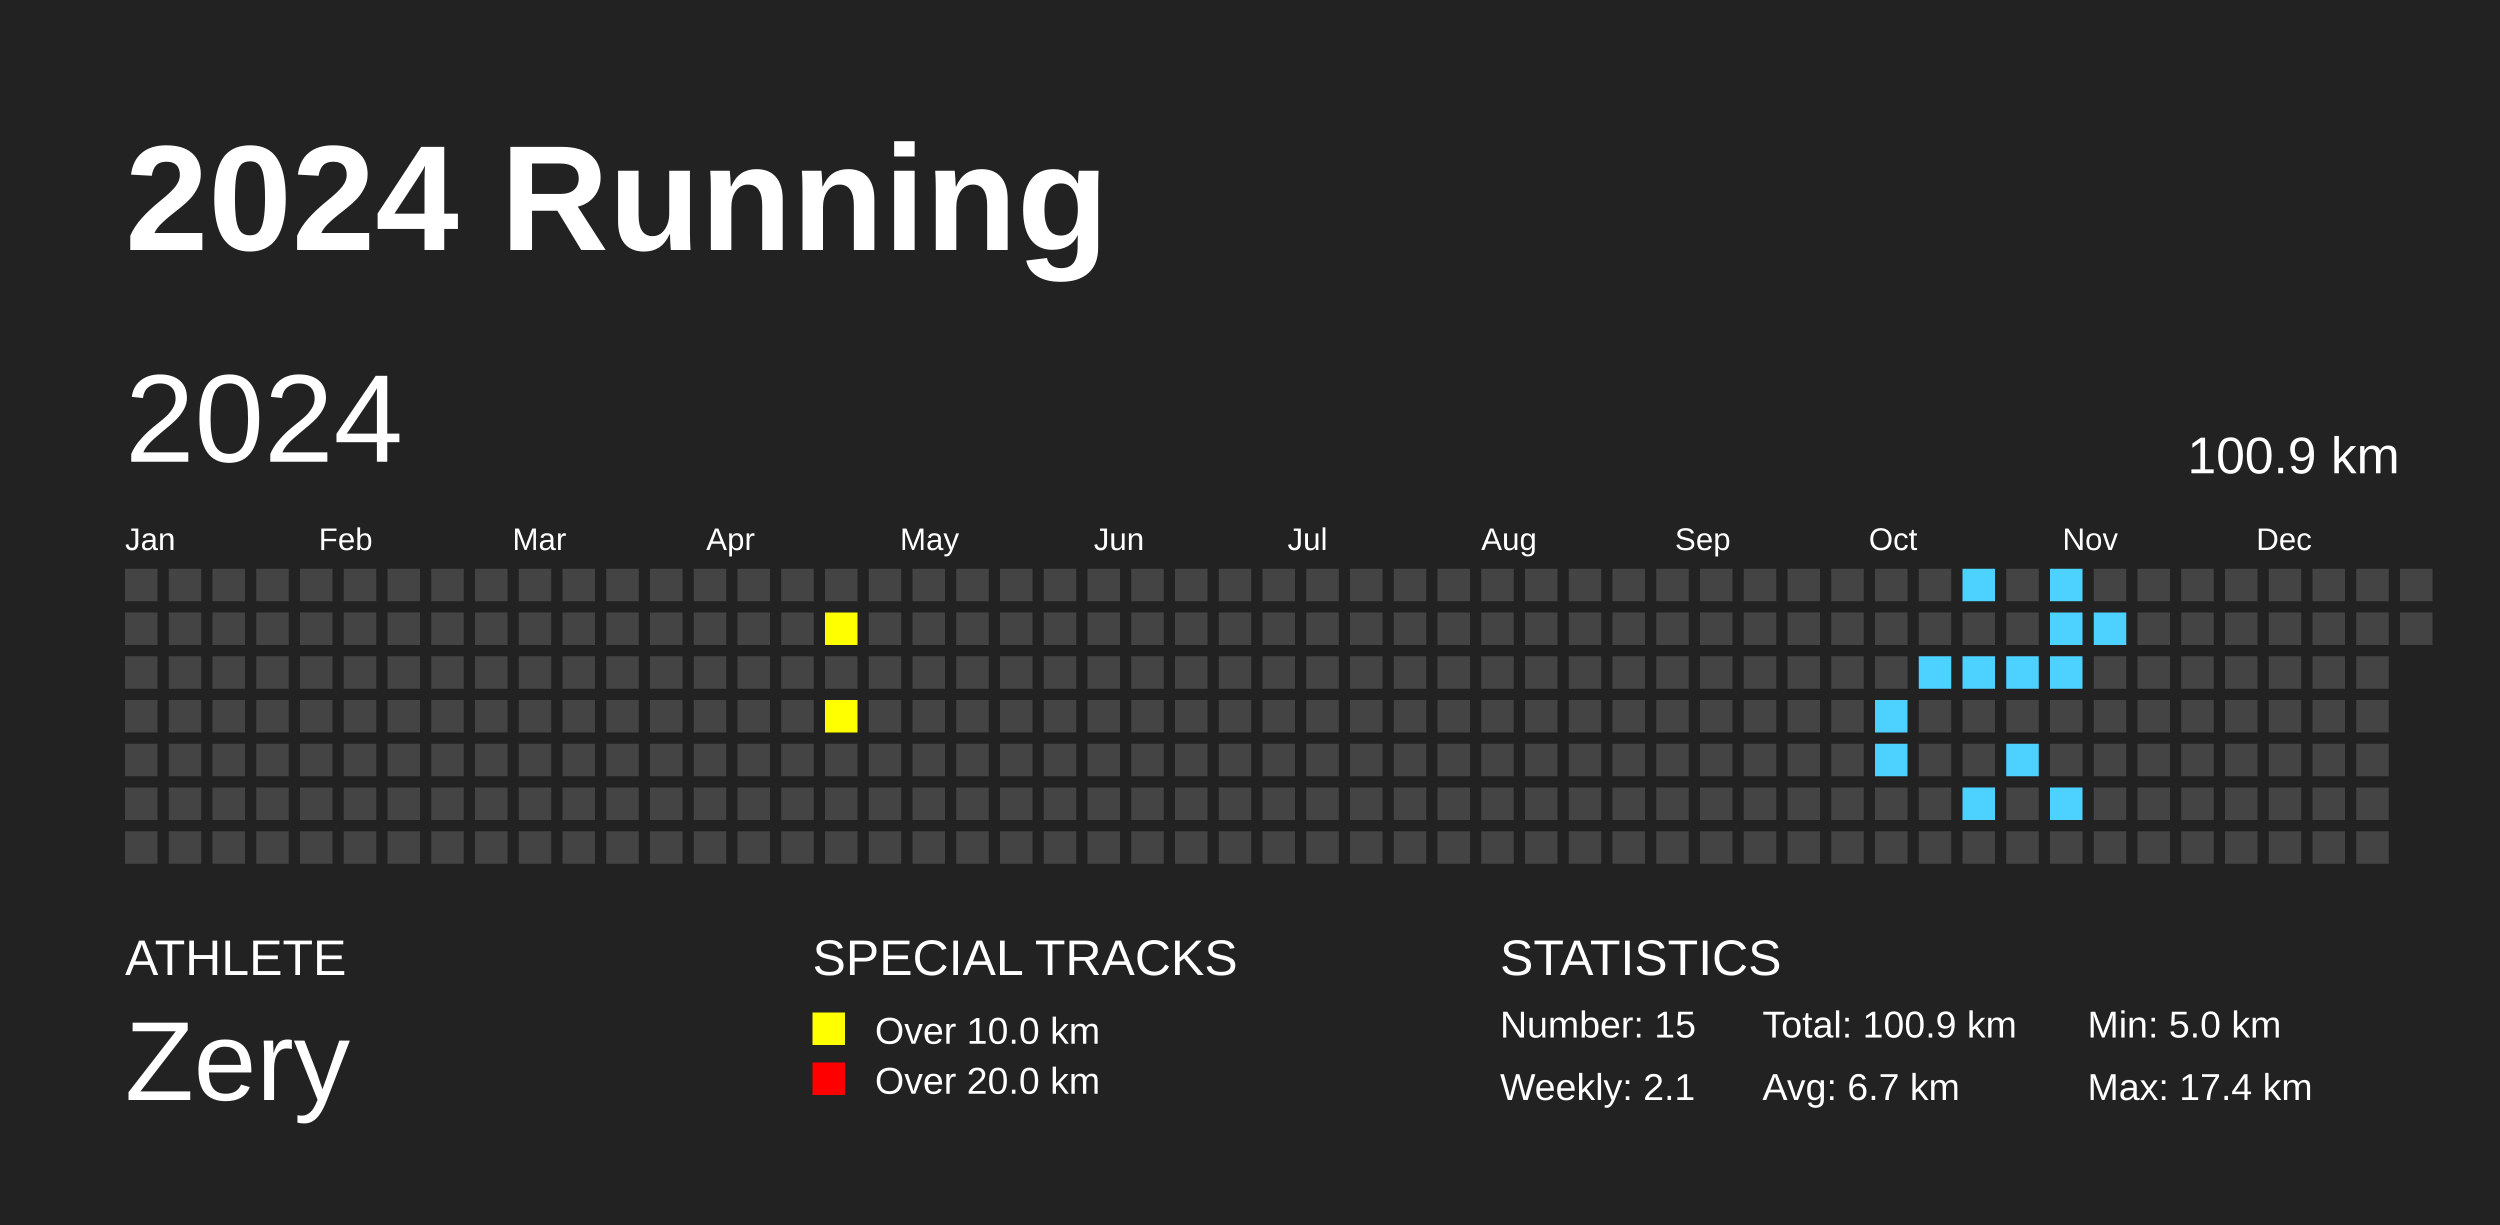
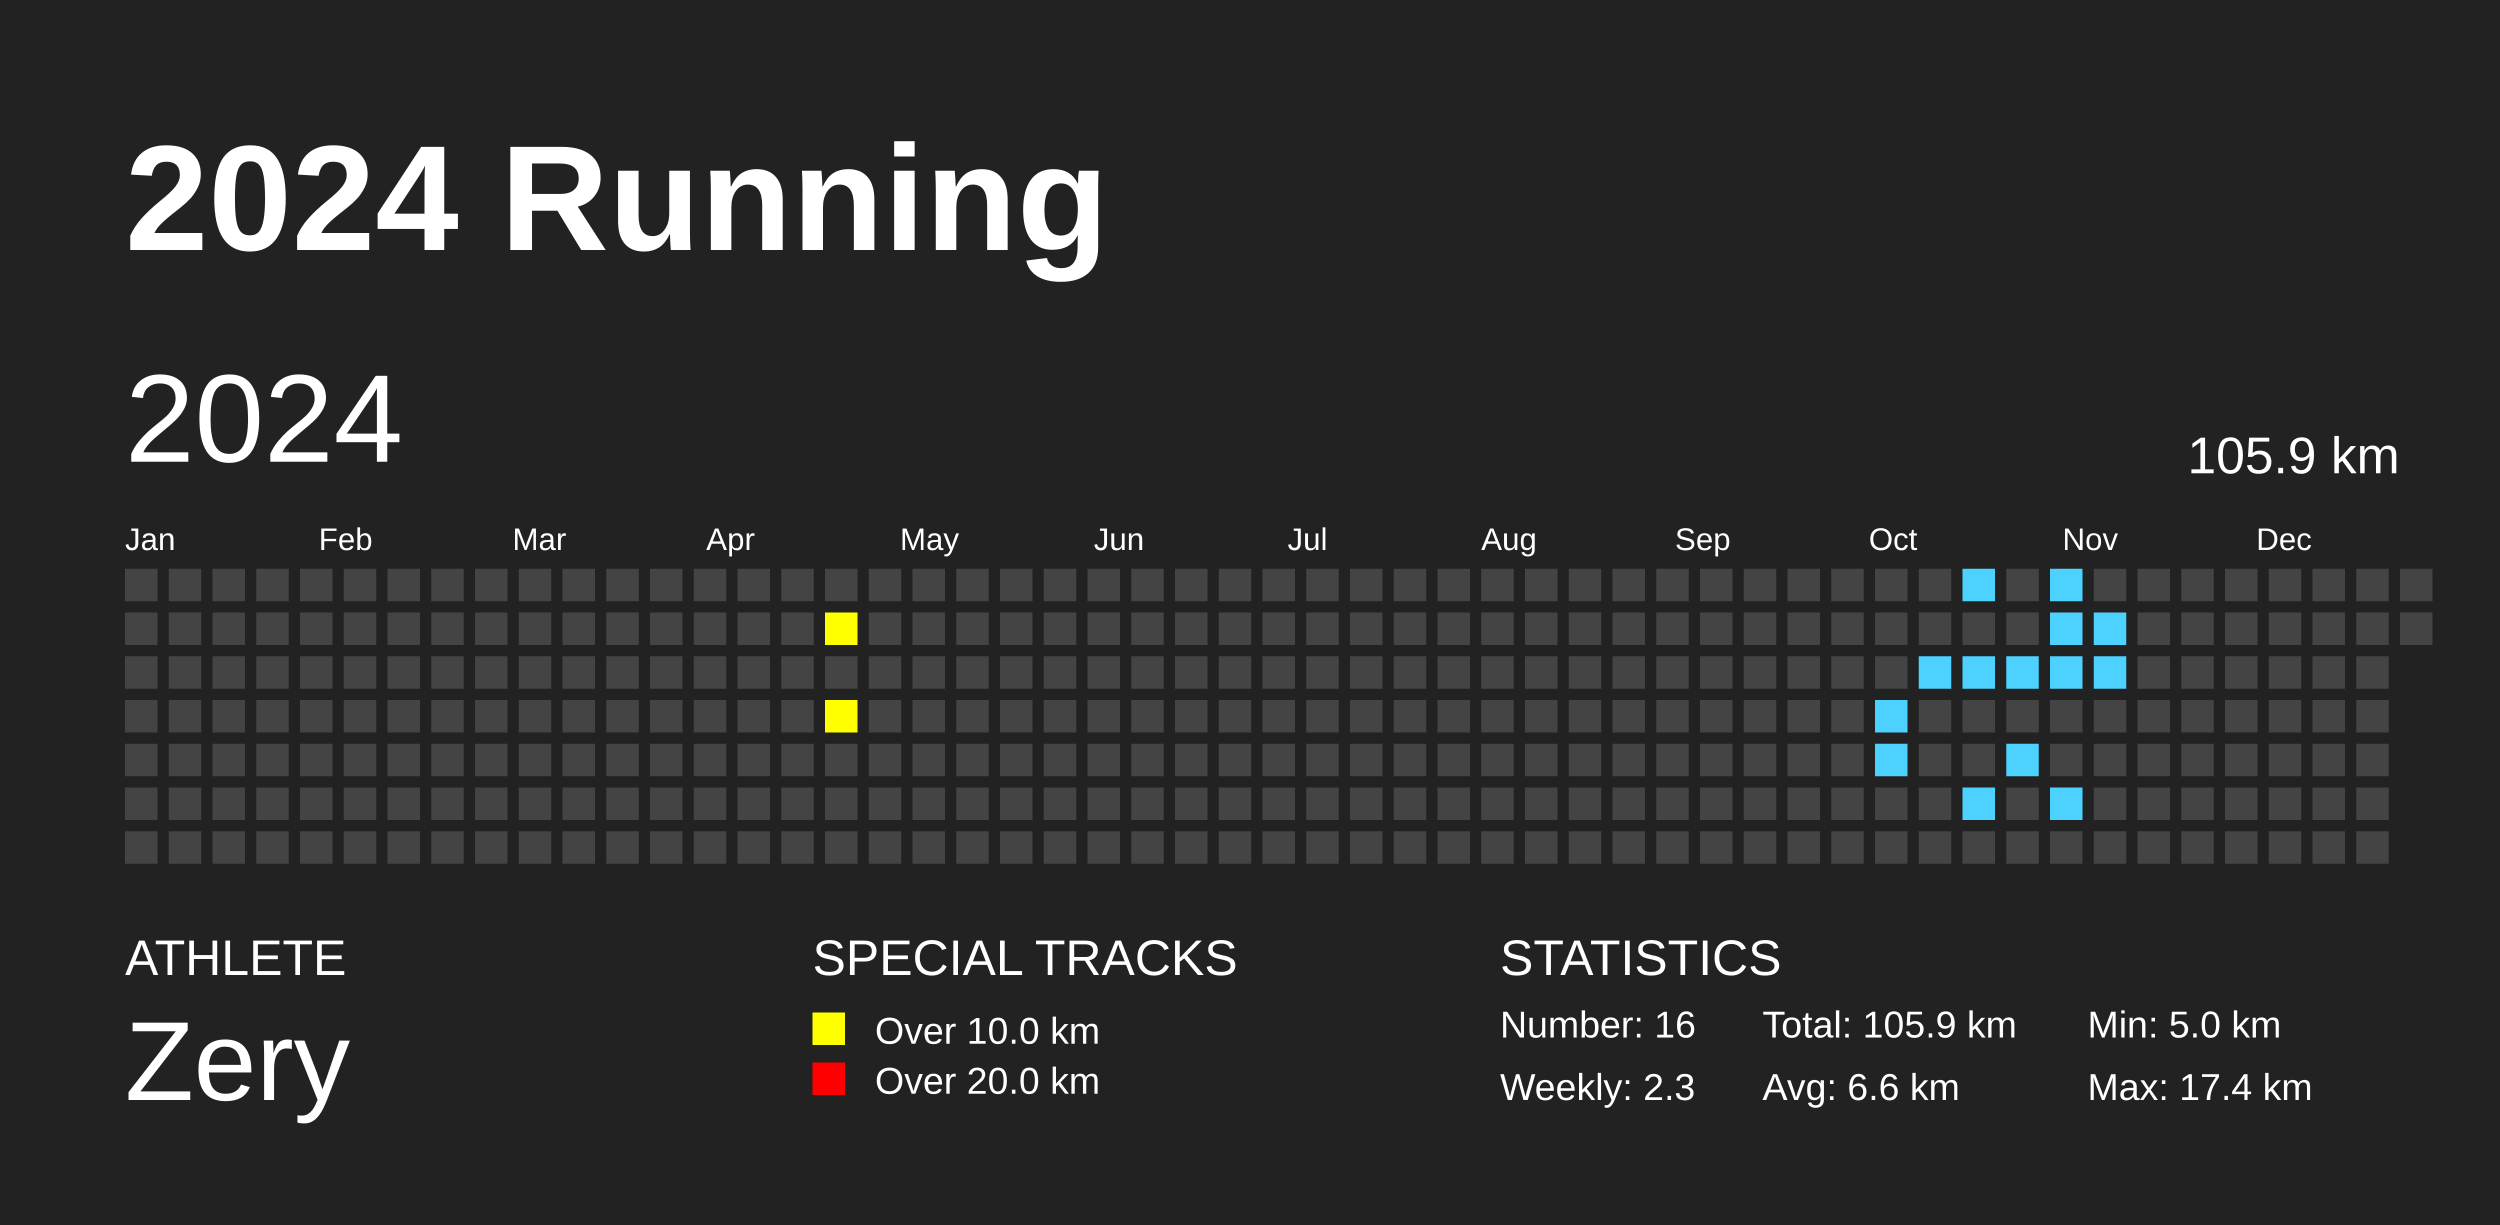
<svg xmlns="http://www.w3.org/2000/svg" baseProfile="full" height="98mm" version="1.1" viewBox="0,0,200,98" width="200mm">
  <defs />
  <rect fill="#222222" height="98" width="200" x="0" y="0" />
  <text fill="#FFFFFF" style="font-size:12px; font-family:Arial; font-weight:bold;" x="10" y="20">2024 Running</text>
  <text fill="#FFFFFF" style="font-size:4px; font-family:Arial" x="10" y="78">ATHLETE</text>
  <text fill="#FFFFFF" style="font-size:9px; font-family:Arial" x="10" y="88">Zery</text>
  <text fill="#FFFFFF" style="font-size:4px; font-family:Arial" x="65" y="78">SPECIAL TRACKS</text>
  <rect fill="yellow" height="2.6" width="2.6" x="65" y="81" />
  <text fill="#FFFFFF" style="font-size:3px; font-family:Arial" x="70" y="83.5">Over 10.0 km</text>
  <rect fill="red" height="2.6" width="2.6" x="65" y="85" />
  <text fill="#FFFFFF" style="font-size:3px; font-family:Arial" x="70" y="87.5">Over 20.0 km</text>
  <text fill="#FFFFFF" style="font-size:4px; font-family:Arial" x="120" y="78">STATISTICS</text>
-   <text fill="#FFFFFF" style="font-size:3px; font-family:Arial" x="120" y="83">Number: 15</text>
-   <text fill="#FFFFFF" style="font-size:3px; font-family:Arial" x="120" y="88">Weekly: 2.1</text>
-   <text fill="#FFFFFF" style="font-size:3px; font-family:Arial" x="141" y="83">Total: 100.9 km</text>
-   <text fill="#FFFFFF" style="font-size:3px; font-family:Arial" x="141" y="88">Avg: 6.7 km</text>
+   <text fill="#FFFFFF" style="font-size:3px; font-family:Arial" x="120" y="83">Number: 16</text>
+   <text fill="#FFFFFF" style="font-size:3px; font-family:Arial" x="120" y="88">Weekly: 2.3</text>
+   <text fill="#FFFFFF" style="font-size:3px; font-family:Arial" x="141" y="83">Total: 105.9 km</text>
+   <text fill="#FFFFFF" style="font-size:3px; font-family:Arial" x="141" y="88">Avg: 6.6 km</text>
  <text fill="#FFFFFF" style="font-size:3px; font-family:Arial" x="167" y="83">Min: 5.0 km</text>
  <text fill="#FFFFFF" style="font-size:3px; font-family:Arial" x="167" y="88">Max: 17.4 km</text>
  <text dominant-baseline="hanging" fill="#FFFFFF" style="font-size:10.0px; font-family:Arial;" x="10" y="30">2024</text>
-   <text dominant-baseline="hanging" fill="#FFFFFF" style="font-size:4.125px; font-family:Arial;" x="175" y="35">100.9 km</text>
+   <text dominant-baseline="hanging" fill="#FFFFFF" style="font-size:4.125px; font-family:Arial;" x="175" y="35">105.9 km</text>
  <text fill="#FFFFFF" style="font-size:2.5px; font-family:Arial" x="10.0" y="44">Jan</text>
  <text fill="#FFFFFF" style="font-size:2.5px; font-family:Arial" x="25.5" y="44">Feb</text>
  <text fill="#FFFFFF" style="font-size:2.5px; font-family:Arial" x="41.0" y="44">Mar</text>
  <text fill="#FFFFFF" style="font-size:2.5px; font-family:Arial" x="56.5" y="44">Apr</text>
  <text fill="#FFFFFF" style="font-size:2.5px; font-family:Arial" x="72.0" y="44">May</text>
  <text fill="#FFFFFF" style="font-size:2.5px; font-family:Arial" x="87.5" y="44">Jun</text>
  <text fill="#FFFFFF" style="font-size:2.5px; font-family:Arial" x="103.0" y="44">Jul</text>
  <text fill="#FFFFFF" style="font-size:2.5px; font-family:Arial" x="118.5" y="44">Aug</text>
  <text fill="#FFFFFF" style="font-size:2.5px; font-family:Arial" x="134.0" y="44">Sep</text>
  <text fill="#FFFFFF" style="font-size:2.5px; font-family:Arial" x="149.5" y="44">Oct</text>
  <text fill="#FFFFFF" style="font-size:2.5px; font-family:Arial" x="165.0" y="44">Nov</text>
  <text fill="#FFFFFF" style="font-size:2.5px; font-family:Arial" x="180.5" y="44">Dec</text>
  <rect fill="#444444" height="2.6" width="2.6" x="10.0" y="45.5" />
  <rect fill="#444444" height="2.6" width="2.6" x="10.0" y="49.0" />
  <rect fill="#444444" height="2.6" width="2.6" x="10.0" y="52.5" />
  <rect fill="#444444" height="2.6" width="2.6" x="10.0" y="56.0" />
  <rect fill="#444444" height="2.6" width="2.6" x="10.0" y="59.5" />
  <rect fill="#444444" height="2.6" width="2.6" x="10.0" y="63.0" />
  <rect fill="#444444" height="2.6" width="2.6" x="10.0" y="66.5" />
  <rect fill="#444444" height="2.6" width="2.6" x="13.5" y="45.5" />
  <rect fill="#444444" height="2.6" width="2.6" x="13.5" y="49.0" />
  <rect fill="#444444" height="2.6" width="2.6" x="13.5" y="52.5" />
  <rect fill="#444444" height="2.6" width="2.6" x="13.5" y="56.0" />
  <rect fill="#444444" height="2.6" width="2.6" x="13.5" y="59.5" />
  <rect fill="#444444" height="2.6" width="2.6" x="13.5" y="63.0" />
  <rect fill="#444444" height="2.6" width="2.6" x="13.5" y="66.5" />
  <rect fill="#444444" height="2.6" width="2.6" x="17.0" y="45.5" />
  <rect fill="#444444" height="2.6" width="2.6" x="17.0" y="49.0" />
  <rect fill="#444444" height="2.6" width="2.6" x="17.0" y="52.5" />
  <rect fill="#444444" height="2.6" width="2.6" x="17.0" y="56.0" />
  <rect fill="#444444" height="2.6" width="2.6" x="17.0" y="59.5" />
  <rect fill="#444444" height="2.6" width="2.6" x="17.0" y="63.0" />
  <rect fill="#444444" height="2.6" width="2.6" x="17.0" y="66.5" />
  <rect fill="#444444" height="2.6" width="2.6" x="20.5" y="45.5" />
  <rect fill="#444444" height="2.6" width="2.6" x="20.5" y="49.0" />
  <rect fill="#444444" height="2.6" width="2.6" x="20.5" y="52.5" />
  <rect fill="#444444" height="2.6" width="2.6" x="20.5" y="56.0" />
  <rect fill="#444444" height="2.6" width="2.6" x="20.5" y="59.5" />
  <rect fill="#444444" height="2.6" width="2.6" x="20.5" y="63.0" />
  <rect fill="#444444" height="2.6" width="2.6" x="20.5" y="66.5" />
  <rect fill="#444444" height="2.6" width="2.6" x="24.0" y="45.5" />
  <rect fill="#444444" height="2.6" width="2.6" x="24.0" y="49.0" />
  <rect fill="#444444" height="2.6" width="2.6" x="24.0" y="52.5" />
  <rect fill="#444444" height="2.6" width="2.6" x="24.0" y="56.0" />
  <rect fill="#444444" height="2.6" width="2.6" x="24.0" y="59.5" />
  <rect fill="#444444" height="2.6" width="2.6" x="24.0" y="63.0" />
  <rect fill="#444444" height="2.6" width="2.6" x="24.0" y="66.5" />
  <rect fill="#444444" height="2.6" width="2.6" x="27.5" y="45.5" />
  <rect fill="#444444" height="2.6" width="2.6" x="27.5" y="49.0" />
  <rect fill="#444444" height="2.6" width="2.6" x="27.5" y="52.5" />
  <rect fill="#444444" height="2.6" width="2.6" x="27.5" y="56.0" />
  <rect fill="#444444" height="2.6" width="2.6" x="27.5" y="59.5" />
  <rect fill="#444444" height="2.6" width="2.6" x="27.5" y="63.0" />
  <rect fill="#444444" height="2.6" width="2.6" x="27.5" y="66.5" />
  <rect fill="#444444" height="2.6" width="2.6" x="31.0" y="45.5" />
  <rect fill="#444444" height="2.6" width="2.6" x="31.0" y="49.0" />
  <rect fill="#444444" height="2.6" width="2.6" x="31.0" y="52.5" />
  <rect fill="#444444" height="2.6" width="2.6" x="31.0" y="56.0" />
  <rect fill="#444444" height="2.6" width="2.6" x="31.0" y="59.5" />
  <rect fill="#444444" height="2.6" width="2.6" x="31.0" y="63.0" />
  <rect fill="#444444" height="2.6" width="2.6" x="31.0" y="66.5" />
  <rect fill="#444444" height="2.6" width="2.6" x="34.5" y="45.5" />
  <rect fill="#444444" height="2.6" width="2.6" x="34.5" y="49.0" />
  <rect fill="#444444" height="2.6" width="2.6" x="34.5" y="52.5" />
  <rect fill="#444444" height="2.6" width="2.6" x="34.5" y="56.0" />
  <rect fill="#444444" height="2.6" width="2.6" x="34.5" y="59.5" />
  <rect fill="#444444" height="2.6" width="2.6" x="34.5" y="63.0" />
  <rect fill="#444444" height="2.6" width="2.6" x="34.5" y="66.5" />
  <rect fill="#444444" height="2.6" width="2.6" x="38.0" y="45.5" />
  <rect fill="#444444" height="2.6" width="2.6" x="38.0" y="49.0" />
  <rect fill="#444444" height="2.6" width="2.6" x="38.0" y="52.5" />
  <rect fill="#444444" height="2.6" width="2.6" x="38.0" y="56.0" />
  <rect fill="#444444" height="2.6" width="2.6" x="38.0" y="59.5" />
  <rect fill="#444444" height="2.6" width="2.6" x="38.0" y="63.0" />
  <rect fill="#444444" height="2.6" width="2.6" x="38.0" y="66.5" />
  <rect fill="#444444" height="2.6" width="2.6" x="41.5" y="45.5" />
  <rect fill="#444444" height="2.6" width="2.6" x="41.5" y="49.0" />
  <rect fill="#444444" height="2.6" width="2.6" x="41.5" y="52.5" />
  <rect fill="#444444" height="2.6" width="2.6" x="41.5" y="56.0" />
  <rect fill="#444444" height="2.6" width="2.6" x="41.5" y="59.5" />
  <rect fill="#444444" height="2.6" width="2.6" x="41.5" y="63.0" />
  <rect fill="#444444" height="2.6" width="2.6" x="41.5" y="66.5" />
  <rect fill="#444444" height="2.6" width="2.6" x="45.0" y="45.5" />
  <rect fill="#444444" height="2.6" width="2.6" x="45.0" y="49.0" />
  <rect fill="#444444" height="2.6" width="2.6" x="45.0" y="52.5" />
  <rect fill="#444444" height="2.6" width="2.6" x="45.0" y="56.0" />
  <rect fill="#444444" height="2.6" width="2.6" x="45.0" y="59.5" />
  <rect fill="#444444" height="2.6" width="2.6" x="45.0" y="63.0" />
  <rect fill="#444444" height="2.6" width="2.6" x="45.0" y="66.5" />
  <rect fill="#444444" height="2.6" width="2.6" x="48.5" y="45.5" />
  <rect fill="#444444" height="2.6" width="2.6" x="48.5" y="49.0" />
  <rect fill="#444444" height="2.6" width="2.6" x="48.5" y="52.5" />
  <rect fill="#444444" height="2.6" width="2.6" x="48.5" y="56.0" />
  <rect fill="#444444" height="2.6" width="2.6" x="48.5" y="59.5" />
  <rect fill="#444444" height="2.6" width="2.6" x="48.5" y="63.0" />
  <rect fill="#444444" height="2.6" width="2.6" x="48.5" y="66.5" />
  <rect fill="#444444" height="2.6" width="2.6" x="52.0" y="45.5" />
  <rect fill="#444444" height="2.6" width="2.6" x="52.0" y="49.0" />
  <rect fill="#444444" height="2.6" width="2.6" x="52.0" y="52.5" />
  <rect fill="#444444" height="2.6" width="2.6" x="52.0" y="56.0" />
  <rect fill="#444444" height="2.6" width="2.6" x="52.0" y="59.5" />
  <rect fill="#444444" height="2.6" width="2.6" x="52.0" y="63.0" />
  <rect fill="#444444" height="2.6" width="2.6" x="52.0" y="66.5" />
  <rect fill="#444444" height="2.6" width="2.6" x="55.5" y="45.5" />
  <rect fill="#444444" height="2.6" width="2.6" x="55.5" y="49.0" />
  <rect fill="#444444" height="2.6" width="2.6" x="55.5" y="52.5" />
  <rect fill="#444444" height="2.6" width="2.6" x="55.5" y="56.0" />
  <rect fill="#444444" height="2.6" width="2.6" x="55.5" y="59.5" />
  <rect fill="#444444" height="2.6" width="2.6" x="55.5" y="63.0" />
  <rect fill="#444444" height="2.6" width="2.6" x="55.5" y="66.5" />
  <rect fill="#444444" height="2.6" width="2.6" x="59.0" y="45.5" />
  <rect fill="#444444" height="2.6" width="2.6" x="59.0" y="49.0" />
  <rect fill="#444444" height="2.6" width="2.6" x="59.0" y="52.5" />
  <rect fill="#444444" height="2.6" width="2.6" x="59.0" y="56.0" />
  <rect fill="#444444" height="2.6" width="2.6" x="59.0" y="59.5" />
  <rect fill="#444444" height="2.6" width="2.6" x="59.0" y="63.0" />
  <rect fill="#444444" height="2.6" width="2.6" x="59.0" y="66.5" />
  <rect fill="#444444" height="2.6" width="2.6" x="62.5" y="45.5" />
  <rect fill="#444444" height="2.6" width="2.6" x="62.5" y="49.0" />
  <rect fill="#444444" height="2.6" width="2.6" x="62.5" y="52.5" />
  <rect fill="#444444" height="2.6" width="2.6" x="62.5" y="56.0" />
  <rect fill="#444444" height="2.6" width="2.6" x="62.5" y="59.5" />
  <rect fill="#444444" height="2.6" width="2.6" x="62.5" y="63.0" />
  <rect fill="#444444" height="2.6" width="2.6" x="62.5" y="66.5" />
  <rect fill="#444444" height="2.6" width="2.6" x="66.0" y="45.5" />
  <rect fill="yellow" height="2.6" width="2.6" x="66.0" y="49.0" />
  <rect fill="#444444" height="2.6" width="2.6" x="66.0" y="52.5" />
  <rect fill="yellow" height="2.6" width="2.6" x="66.0" y="56.0" />
  <rect fill="#444444" height="2.6" width="2.6" x="66.0" y="59.5" />
  <rect fill="#444444" height="2.6" width="2.6" x="66.0" y="63.0" />
  <rect fill="#444444" height="2.6" width="2.6" x="66.0" y="66.5" />
  <rect fill="#444444" height="2.6" width="2.6" x="69.5" y="45.5" />
  <rect fill="#444444" height="2.6" width="2.6" x="69.5" y="49.0" />
  <rect fill="#444444" height="2.6" width="2.6" x="69.5" y="52.5" />
  <rect fill="#444444" height="2.6" width="2.6" x="69.5" y="56.0" />
  <rect fill="#444444" height="2.6" width="2.6" x="69.5" y="59.5" />
  <rect fill="#444444" height="2.6" width="2.6" x="69.5" y="63.0" />
  <rect fill="#444444" height="2.6" width="2.6" x="69.5" y="66.5" />
  <rect fill="#444444" height="2.6" width="2.6" x="73.0" y="45.5" />
  <rect fill="#444444" height="2.6" width="2.6" x="73.0" y="49.0" />
  <rect fill="#444444" height="2.6" width="2.6" x="73.0" y="52.5" />
  <rect fill="#444444" height="2.6" width="2.6" x="73.0" y="56.0" />
  <rect fill="#444444" height="2.6" width="2.6" x="73.0" y="59.5" />
  <rect fill="#444444" height="2.6" width="2.6" x="73.0" y="63.0" />
  <rect fill="#444444" height="2.6" width="2.6" x="73.0" y="66.5" />
  <rect fill="#444444" height="2.6" width="2.6" x="76.5" y="45.5" />
  <rect fill="#444444" height="2.6" width="2.6" x="76.5" y="49.0" />
  <rect fill="#444444" height="2.6" width="2.6" x="76.5" y="52.5" />
  <rect fill="#444444" height="2.6" width="2.6" x="76.5" y="56.0" />
  <rect fill="#444444" height="2.6" width="2.6" x="76.5" y="59.5" />
  <rect fill="#444444" height="2.6" width="2.6" x="76.5" y="63.0" />
  <rect fill="#444444" height="2.6" width="2.6" x="76.5" y="66.5" />
  <rect fill="#444444" height="2.6" width="2.6" x="80.0" y="45.5" />
  <rect fill="#444444" height="2.6" width="2.6" x="80.0" y="49.0" />
  <rect fill="#444444" height="2.6" width="2.6" x="80.0" y="52.5" />
  <rect fill="#444444" height="2.6" width="2.6" x="80.0" y="56.0" />
  <rect fill="#444444" height="2.6" width="2.6" x="80.0" y="59.5" />
  <rect fill="#444444" height="2.6" width="2.6" x="80.0" y="63.0" />
  <rect fill="#444444" height="2.6" width="2.6" x="80.0" y="66.5" />
  <rect fill="#444444" height="2.6" width="2.6" x="83.5" y="45.5" />
  <rect fill="#444444" height="2.6" width="2.6" x="83.5" y="49.0" />
  <rect fill="#444444" height="2.6" width="2.6" x="83.5" y="52.5" />
  <rect fill="#444444" height="2.6" width="2.6" x="83.5" y="56.0" />
  <rect fill="#444444" height="2.6" width="2.6" x="83.5" y="59.5" />
  <rect fill="#444444" height="2.6" width="2.6" x="83.5" y="63.0" />
  <rect fill="#444444" height="2.6" width="2.6" x="83.5" y="66.5" />
  <rect fill="#444444" height="2.6" width="2.6" x="87.0" y="45.5" />
  <rect fill="#444444" height="2.6" width="2.6" x="87.0" y="49.0" />
  <rect fill="#444444" height="2.6" width="2.6" x="87.0" y="52.5" />
  <rect fill="#444444" height="2.6" width="2.6" x="87.0" y="56.0" />
  <rect fill="#444444" height="2.6" width="2.6" x="87.0" y="59.5" />
  <rect fill="#444444" height="2.6" width="2.6" x="87.0" y="63.0" />
  <rect fill="#444444" height="2.6" width="2.6" x="87.0" y="66.5" />
  <rect fill="#444444" height="2.6" width="2.6" x="90.5" y="45.5" />
  <rect fill="#444444" height="2.6" width="2.6" x="90.5" y="49.0" />
  <rect fill="#444444" height="2.6" width="2.6" x="90.5" y="52.5" />
  <rect fill="#444444" height="2.6" width="2.6" x="90.5" y="56.0" />
  <rect fill="#444444" height="2.6" width="2.6" x="90.5" y="59.5" />
  <rect fill="#444444" height="2.6" width="2.6" x="90.5" y="63.0" />
  <rect fill="#444444" height="2.6" width="2.6" x="90.5" y="66.5" />
  <rect fill="#444444" height="2.6" width="2.6" x="94.0" y="45.5" />
  <rect fill="#444444" height="2.6" width="2.6" x="94.0" y="49.0" />
  <rect fill="#444444" height="2.6" width="2.6" x="94.0" y="52.5" />
  <rect fill="#444444" height="2.6" width="2.6" x="94.0" y="56.0" />
  <rect fill="#444444" height="2.6" width="2.6" x="94.0" y="59.5" />
  <rect fill="#444444" height="2.6" width="2.6" x="94.0" y="63.0" />
  <rect fill="#444444" height="2.6" width="2.6" x="94.0" y="66.5" />
  <rect fill="#444444" height="2.6" width="2.6" x="97.5" y="45.5" />
  <rect fill="#444444" height="2.6" width="2.6" x="97.5" y="49.0" />
  <rect fill="#444444" height="2.6" width="2.6" x="97.5" y="52.5" />
  <rect fill="#444444" height="2.6" width="2.6" x="97.5" y="56.0" />
  <rect fill="#444444" height="2.6" width="2.6" x="97.5" y="59.5" />
  <rect fill="#444444" height="2.6" width="2.6" x="97.5" y="63.0" />
  <rect fill="#444444" height="2.6" width="2.6" x="97.5" y="66.5" />
  <rect fill="#444444" height="2.6" width="2.6" x="101.0" y="45.5" />
  <rect fill="#444444" height="2.6" width="2.6" x="101.0" y="49.0" />
  <rect fill="#444444" height="2.6" width="2.6" x="101.0" y="52.5" />
  <rect fill="#444444" height="2.6" width="2.6" x="101.0" y="56.0" />
  <rect fill="#444444" height="2.6" width="2.6" x="101.0" y="59.5" />
  <rect fill="#444444" height="2.6" width="2.6" x="101.0" y="63.0" />
  <rect fill="#444444" height="2.6" width="2.6" x="101.0" y="66.5" />
  <rect fill="#444444" height="2.6" width="2.6" x="104.5" y="45.5" />
  <rect fill="#444444" height="2.6" width="2.6" x="104.5" y="49.0" />
  <rect fill="#444444" height="2.6" width="2.6" x="104.5" y="52.5" />
  <rect fill="#444444" height="2.6" width="2.6" x="104.5" y="56.0" />
  <rect fill="#444444" height="2.6" width="2.6" x="104.5" y="59.5" />
  <rect fill="#444444" height="2.6" width="2.6" x="104.5" y="63.0" />
  <rect fill="#444444" height="2.6" width="2.6" x="104.5" y="66.5" />
  <rect fill="#444444" height="2.6" width="2.6" x="108.0" y="45.5" />
  <rect fill="#444444" height="2.6" width="2.6" x="108.0" y="49.0" />
  <rect fill="#444444" height="2.6" width="2.6" x="108.0" y="52.5" />
  <rect fill="#444444" height="2.6" width="2.6" x="108.0" y="56.0" />
  <rect fill="#444444" height="2.6" width="2.6" x="108.0" y="59.5" />
  <rect fill="#444444" height="2.6" width="2.6" x="108.0" y="63.0" />
  <rect fill="#444444" height="2.6" width="2.6" x="108.0" y="66.5" />
  <rect fill="#444444" height="2.6" width="2.6" x="111.5" y="45.5" />
  <rect fill="#444444" height="2.6" width="2.6" x="111.5" y="49.0" />
  <rect fill="#444444" height="2.6" width="2.6" x="111.5" y="52.5" />
  <rect fill="#444444" height="2.6" width="2.6" x="111.5" y="56.0" />
  <rect fill="#444444" height="2.6" width="2.6" x="111.5" y="59.5" />
  <rect fill="#444444" height="2.6" width="2.6" x="111.5" y="63.0" />
  <rect fill="#444444" height="2.6" width="2.6" x="111.5" y="66.5" />
  <rect fill="#444444" height="2.6" width="2.6" x="115.0" y="45.5" />
  <rect fill="#444444" height="2.6" width="2.6" x="115.0" y="49.0" />
  <rect fill="#444444" height="2.6" width="2.6" x="115.0" y="52.5" />
  <rect fill="#444444" height="2.6" width="2.6" x="115.0" y="56.0" />
  <rect fill="#444444" height="2.6" width="2.6" x="115.0" y="59.5" />
  <rect fill="#444444" height="2.6" width="2.6" x="115.0" y="63.0" />
  <rect fill="#444444" height="2.6" width="2.6" x="115.0" y="66.5" />
  <rect fill="#444444" height="2.6" width="2.6" x="118.5" y="45.5" />
  <rect fill="#444444" height="2.6" width="2.6" x="118.5" y="49.0" />
  <rect fill="#444444" height="2.6" width="2.6" x="118.5" y="52.5" />
  <rect fill="#444444" height="2.6" width="2.6" x="118.5" y="56.0" />
  <rect fill="#444444" height="2.6" width="2.6" x="118.5" y="59.5" />
  <rect fill="#444444" height="2.6" width="2.6" x="118.5" y="63.0" />
  <rect fill="#444444" height="2.6" width="2.6" x="118.5" y="66.5" />
  <rect fill="#444444" height="2.6" width="2.6" x="122.0" y="45.5" />
  <rect fill="#444444" height="2.6" width="2.6" x="122.0" y="49.0" />
  <rect fill="#444444" height="2.6" width="2.6" x="122.0" y="52.5" />
  <rect fill="#444444" height="2.6" width="2.6" x="122.0" y="56.0" />
  <rect fill="#444444" height="2.6" width="2.6" x="122.0" y="59.5" />
  <rect fill="#444444" height="2.6" width="2.6" x="122.0" y="63.0" />
  <rect fill="#444444" height="2.6" width="2.6" x="122.0" y="66.5" />
  <rect fill="#444444" height="2.6" width="2.6" x="125.5" y="45.5" />
  <rect fill="#444444" height="2.6" width="2.6" x="125.5" y="49.0" />
  <rect fill="#444444" height="2.6" width="2.6" x="125.5" y="52.5" />
  <rect fill="#444444" height="2.6" width="2.6" x="125.5" y="56.0" />
  <rect fill="#444444" height="2.6" width="2.6" x="125.5" y="59.5" />
  <rect fill="#444444" height="2.6" width="2.6" x="125.5" y="63.0" />
  <rect fill="#444444" height="2.6" width="2.6" x="125.5" y="66.5" />
  <rect fill="#444444" height="2.6" width="2.6" x="129.0" y="45.5" />
  <rect fill="#444444" height="2.6" width="2.6" x="129.0" y="49.0" />
  <rect fill="#444444" height="2.6" width="2.6" x="129.0" y="52.5" />
  <rect fill="#444444" height="2.6" width="2.6" x="129.0" y="56.0" />
  <rect fill="#444444" height="2.6" width="2.6" x="129.0" y="59.5" />
  <rect fill="#444444" height="2.6" width="2.6" x="129.0" y="63.0" />
  <rect fill="#444444" height="2.6" width="2.6" x="129.0" y="66.5" />
  <rect fill="#444444" height="2.6" width="2.6" x="132.5" y="45.5" />
  <rect fill="#444444" height="2.6" width="2.6" x="132.5" y="49.0" />
  <rect fill="#444444" height="2.6" width="2.6" x="132.5" y="52.5" />
  <rect fill="#444444" height="2.6" width="2.6" x="132.5" y="56.0" />
  <rect fill="#444444" height="2.6" width="2.6" x="132.5" y="59.5" />
  <rect fill="#444444" height="2.6" width="2.6" x="132.5" y="63.0" />
  <rect fill="#444444" height="2.6" width="2.6" x="132.5" y="66.5" />
  <rect fill="#444444" height="2.6" width="2.6" x="136.0" y="45.5" />
  <rect fill="#444444" height="2.6" width="2.6" x="136.0" y="49.0" />
  <rect fill="#444444" height="2.6" width="2.6" x="136.0" y="52.5" />
  <rect fill="#444444" height="2.6" width="2.6" x="136.0" y="56.0" />
  <rect fill="#444444" height="2.6" width="2.6" x="136.0" y="59.5" />
  <rect fill="#444444" height="2.6" width="2.6" x="136.0" y="63.0" />
  <rect fill="#444444" height="2.6" width="2.6" x="136.0" y="66.5" />
  <rect fill="#444444" height="2.6" width="2.6" x="139.5" y="45.5" />
  <rect fill="#444444" height="2.6" width="2.6" x="139.5" y="49.0" />
  <rect fill="#444444" height="2.6" width="2.6" x="139.5" y="52.5" />
  <rect fill="#444444" height="2.6" width="2.6" x="139.5" y="56.0" />
  <rect fill="#444444" height="2.6" width="2.6" x="139.5" y="59.5" />
  <rect fill="#444444" height="2.6" width="2.6" x="139.5" y="63.0" />
  <rect fill="#444444" height="2.6" width="2.6" x="139.5" y="66.5" />
  <rect fill="#444444" height="2.6" width="2.6" x="143.0" y="45.5" />
  <rect fill="#444444" height="2.6" width="2.6" x="143.0" y="49.0" />
  <rect fill="#444444" height="2.6" width="2.6" x="143.0" y="52.5" />
  <rect fill="#444444" height="2.6" width="2.6" x="143.0" y="56.0" />
  <rect fill="#444444" height="2.6" width="2.6" x="143.0" y="59.5" />
  <rect fill="#444444" height="2.6" width="2.6" x="143.0" y="63.0" />
  <rect fill="#444444" height="2.6" width="2.6" x="143.0" y="66.5" />
  <rect fill="#444444" height="2.6" width="2.6" x="146.5" y="45.5" />
  <rect fill="#444444" height="2.6" width="2.6" x="146.5" y="49.0" />
  <rect fill="#444444" height="2.6" width="2.6" x="146.5" y="52.5" />
  <rect fill="#444444" height="2.6" width="2.6" x="146.5" y="56.0" />
  <rect fill="#444444" height="2.6" width="2.6" x="146.5" y="59.5" />
  <rect fill="#444444" height="2.6" width="2.6" x="146.5" y="63.0" />
  <rect fill="#444444" height="2.6" width="2.6" x="146.5" y="66.5" />
  <rect fill="#444444" height="2.6" width="2.6" x="150.0" y="45.5" />
  <rect fill="#444444" height="2.6" width="2.6" x="150.0" y="49.0" />
  <rect fill="#444444" height="2.6" width="2.6" x="150.0" y="52.5" />
  <rect fill="#4DD2FF" height="2.6" width="2.6" x="150.0" y="56.0" />
  <rect fill="#4DD2FF" height="2.6" width="2.6" x="150.0" y="59.5" />
  <rect fill="#444444" height="2.6" width="2.6" x="150.0" y="63.0" />
  <rect fill="#444444" height="2.6" width="2.6" x="150.0" y="66.5" />
  <rect fill="#444444" height="2.6" width="2.6" x="153.5" y="45.5" />
  <rect fill="#444444" height="2.6" width="2.6" x="153.5" y="49.0" />
  <rect fill="#4DD2FF" height="2.6" width="2.6" x="153.5" y="52.5" />
  <rect fill="#444444" height="2.6" width="2.6" x="153.5" y="56.0" />
  <rect fill="#444444" height="2.6" width="2.6" x="153.5" y="59.5" />
  <rect fill="#444444" height="2.6" width="2.6" x="153.5" y="63.0" />
  <rect fill="#444444" height="2.6" width="2.6" x="153.5" y="66.5" />
  <rect fill="#4DD2FF" height="2.6" width="2.6" x="157.0" y="45.5" />
  <rect fill="#444444" height="2.6" width="2.6" x="157.0" y="49.0" />
  <rect fill="#4DD2FF" height="2.6" width="2.6" x="157.0" y="52.5" />
  <rect fill="#444444" height="2.6" width="2.6" x="157.0" y="56.0" />
  <rect fill="#444444" height="2.6" width="2.6" x="157.0" y="59.5" />
  <rect fill="#4DD2FF" height="2.6" width="2.6" x="157.0" y="63.0" />
  <rect fill="#444444" height="2.6" width="2.6" x="157.0" y="66.5" />
  <rect fill="#444444" height="2.6" width="2.6" x="160.5" y="45.5" />
  <rect fill="#444444" height="2.6" width="2.6" x="160.5" y="49.0" />
  <rect fill="#4DD2FF" height="2.6" width="2.6" x="160.5" y="52.5" />
  <rect fill="#444444" height="2.6" width="2.6" x="160.5" y="56.0" />
  <rect fill="#4DD2FF" height="2.6" width="2.6" x="160.5" y="59.5" />
  <rect fill="#444444" height="2.6" width="2.6" x="160.5" y="63.0" />
  <rect fill="#444444" height="2.6" width="2.6" x="160.5" y="66.5" />
  <rect fill="#4DD2FF" height="2.6" width="2.6" x="164.0" y="45.5" />
  <rect fill="#4DD2FF" height="2.6" width="2.6" x="164.0" y="49.0" />
  <rect fill="#4DD2FF" height="2.6" width="2.6" x="164.0" y="52.5" />
  <rect fill="#444444" height="2.6" width="2.6" x="164.0" y="56.0" />
  <rect fill="#444444" height="2.6" width="2.6" x="164.0" y="59.5" />
  <rect fill="#4DD2FF" height="2.6" width="2.6" x="164.0" y="63.0" />
  <rect fill="#444444" height="2.6" width="2.6" x="164.0" y="66.5" />
  <rect fill="#444444" height="2.6" width="2.6" x="167.5" y="45.5" />
  <rect fill="#4DD2FF" height="2.6" width="2.6" x="167.5" y="49.0" />
-   <rect fill="#444444" height="2.6" width="2.6" x="167.5" y="52.5" />
+   <rect fill="#4DD2FF" height="2.6" width="2.6" x="167.5" y="52.5" />
  <rect fill="#444444" height="2.6" width="2.6" x="167.5" y="56.0" />
  <rect fill="#444444" height="2.6" width="2.6" x="167.5" y="59.5" />
  <rect fill="#444444" height="2.6" width="2.6" x="167.5" y="63.0" />
  <rect fill="#444444" height="2.6" width="2.6" x="167.5" y="66.5" />
  <rect fill="#444444" height="2.6" width="2.6" x="171.0" y="45.5" />
  <rect fill="#444444" height="2.6" width="2.6" x="171.0" y="49.0" />
  <rect fill="#444444" height="2.6" width="2.6" x="171.0" y="52.5" />
  <rect fill="#444444" height="2.6" width="2.6" x="171.0" y="56.0" />
  <rect fill="#444444" height="2.6" width="2.6" x="171.0" y="59.5" />
  <rect fill="#444444" height="2.6" width="2.6" x="171.0" y="63.0" />
  <rect fill="#444444" height="2.6" width="2.6" x="171.0" y="66.5" />
  <rect fill="#444444" height="2.6" width="2.6" x="174.5" y="45.5" />
  <rect fill="#444444" height="2.6" width="2.6" x="174.5" y="49.0" />
  <rect fill="#444444" height="2.6" width="2.6" x="174.5" y="52.5" />
  <rect fill="#444444" height="2.6" width="2.6" x="174.5" y="56.0" />
  <rect fill="#444444" height="2.6" width="2.6" x="174.5" y="59.5" />
  <rect fill="#444444" height="2.6" width="2.6" x="174.5" y="63.0" />
  <rect fill="#444444" height="2.6" width="2.6" x="174.5" y="66.5" />
  <rect fill="#444444" height="2.6" width="2.6" x="178.0" y="45.5" />
  <rect fill="#444444" height="2.6" width="2.6" x="178.0" y="49.0" />
  <rect fill="#444444" height="2.6" width="2.6" x="178.0" y="52.5" />
  <rect fill="#444444" height="2.6" width="2.6" x="178.0" y="56.0" />
  <rect fill="#444444" height="2.6" width="2.6" x="178.0" y="59.5" />
  <rect fill="#444444" height="2.6" width="2.6" x="178.0" y="63.0" />
  <rect fill="#444444" height="2.6" width="2.6" x="178.0" y="66.5" />
  <rect fill="#444444" height="2.6" width="2.6" x="181.5" y="45.5" />
  <rect fill="#444444" height="2.6" width="2.6" x="181.5" y="49.0" />
  <rect fill="#444444" height="2.6" width="2.6" x="181.5" y="52.5" />
  <rect fill="#444444" height="2.6" width="2.6" x="181.5" y="56.0" />
  <rect fill="#444444" height="2.6" width="2.6" x="181.5" y="59.5" />
  <rect fill="#444444" height="2.6" width="2.6" x="181.5" y="63.0" />
  <rect fill="#444444" height="2.6" width="2.6" x="181.5" y="66.5" />
  <rect fill="#444444" height="2.6" width="2.6" x="185.0" y="45.5" />
  <rect fill="#444444" height="2.6" width="2.6" x="185.0" y="49.0" />
  <rect fill="#444444" height="2.6" width="2.6" x="185.0" y="52.5" />
  <rect fill="#444444" height="2.6" width="2.6" x="185.0" y="56.0" />
  <rect fill="#444444" height="2.6" width="2.6" x="185.0" y="59.5" />
  <rect fill="#444444" height="2.6" width="2.6" x="185.0" y="63.0" />
  <rect fill="#444444" height="2.6" width="2.6" x="185.0" y="66.5" />
  <rect fill="#444444" height="2.6" width="2.6" x="188.5" y="45.5" />
  <rect fill="#444444" height="2.6" width="2.6" x="188.5" y="49.0" />
  <rect fill="#444444" height="2.6" width="2.6" x="188.5" y="52.5" />
  <rect fill="#444444" height="2.6" width="2.6" x="188.5" y="56.0" />
  <rect fill="#444444" height="2.6" width="2.6" x="188.5" y="59.5" />
  <rect fill="#444444" height="2.6" width="2.6" x="188.5" y="63.0" />
  <rect fill="#444444" height="2.6" width="2.6" x="188.5" y="66.5" />
  <rect fill="#444444" height="2.6" width="2.6" x="192.0" y="45.5" />
  <rect fill="#444444" height="2.6" width="2.6" x="192.0" y="49.0" />
</svg>
